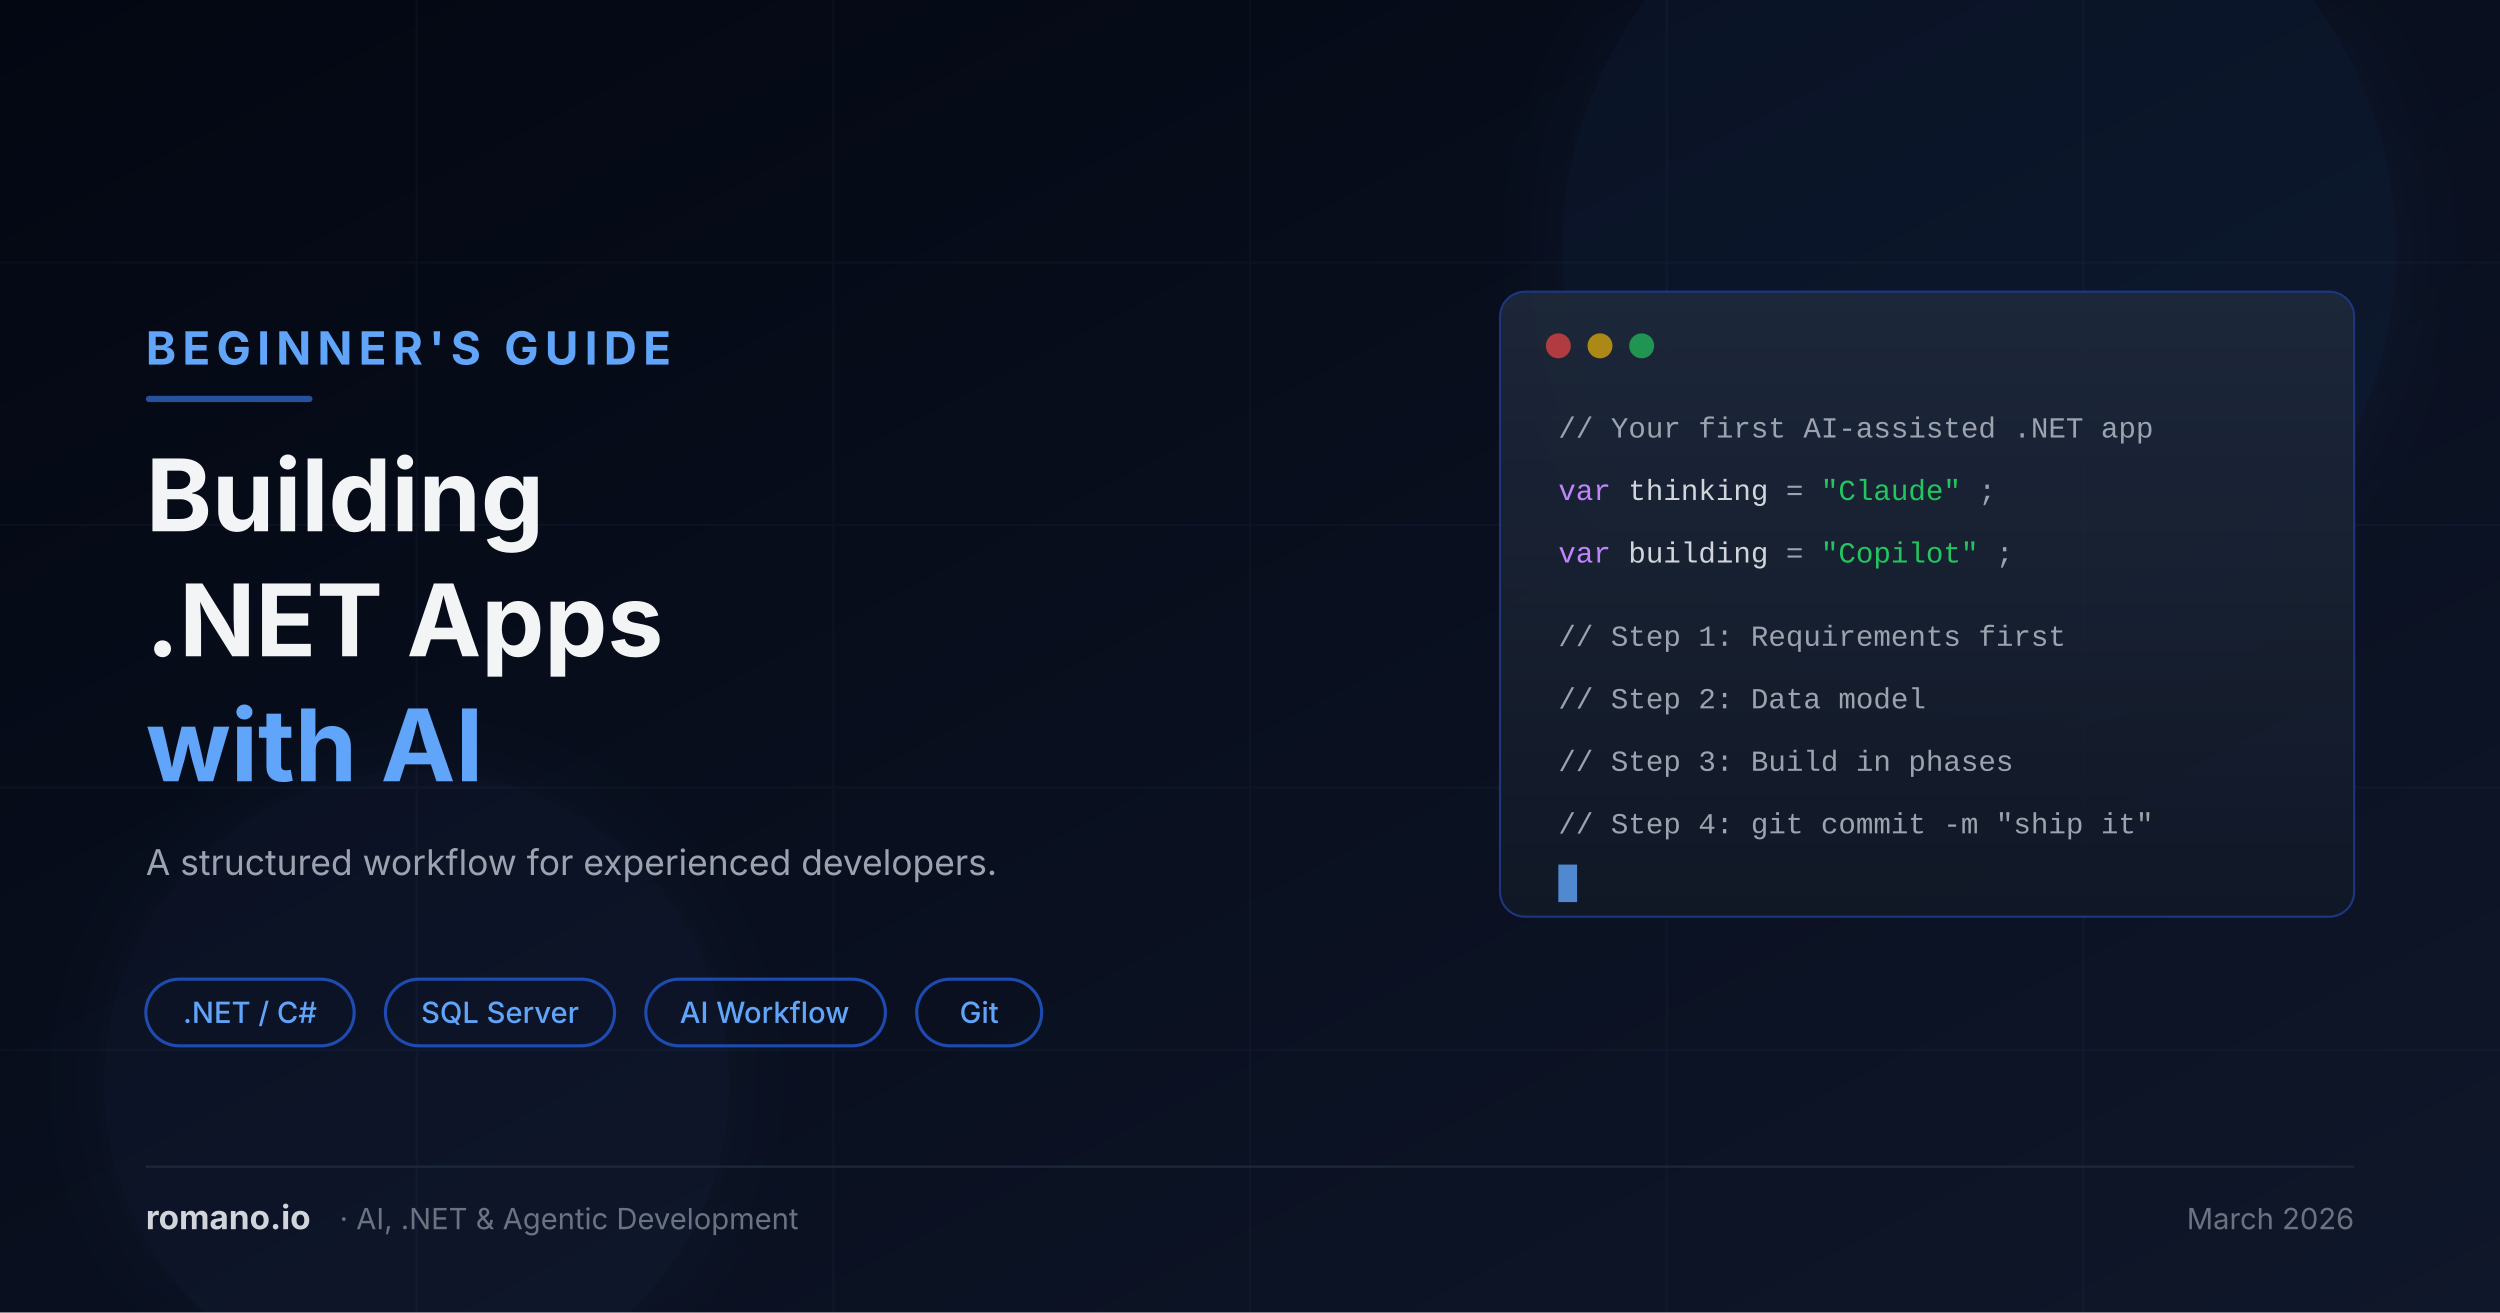
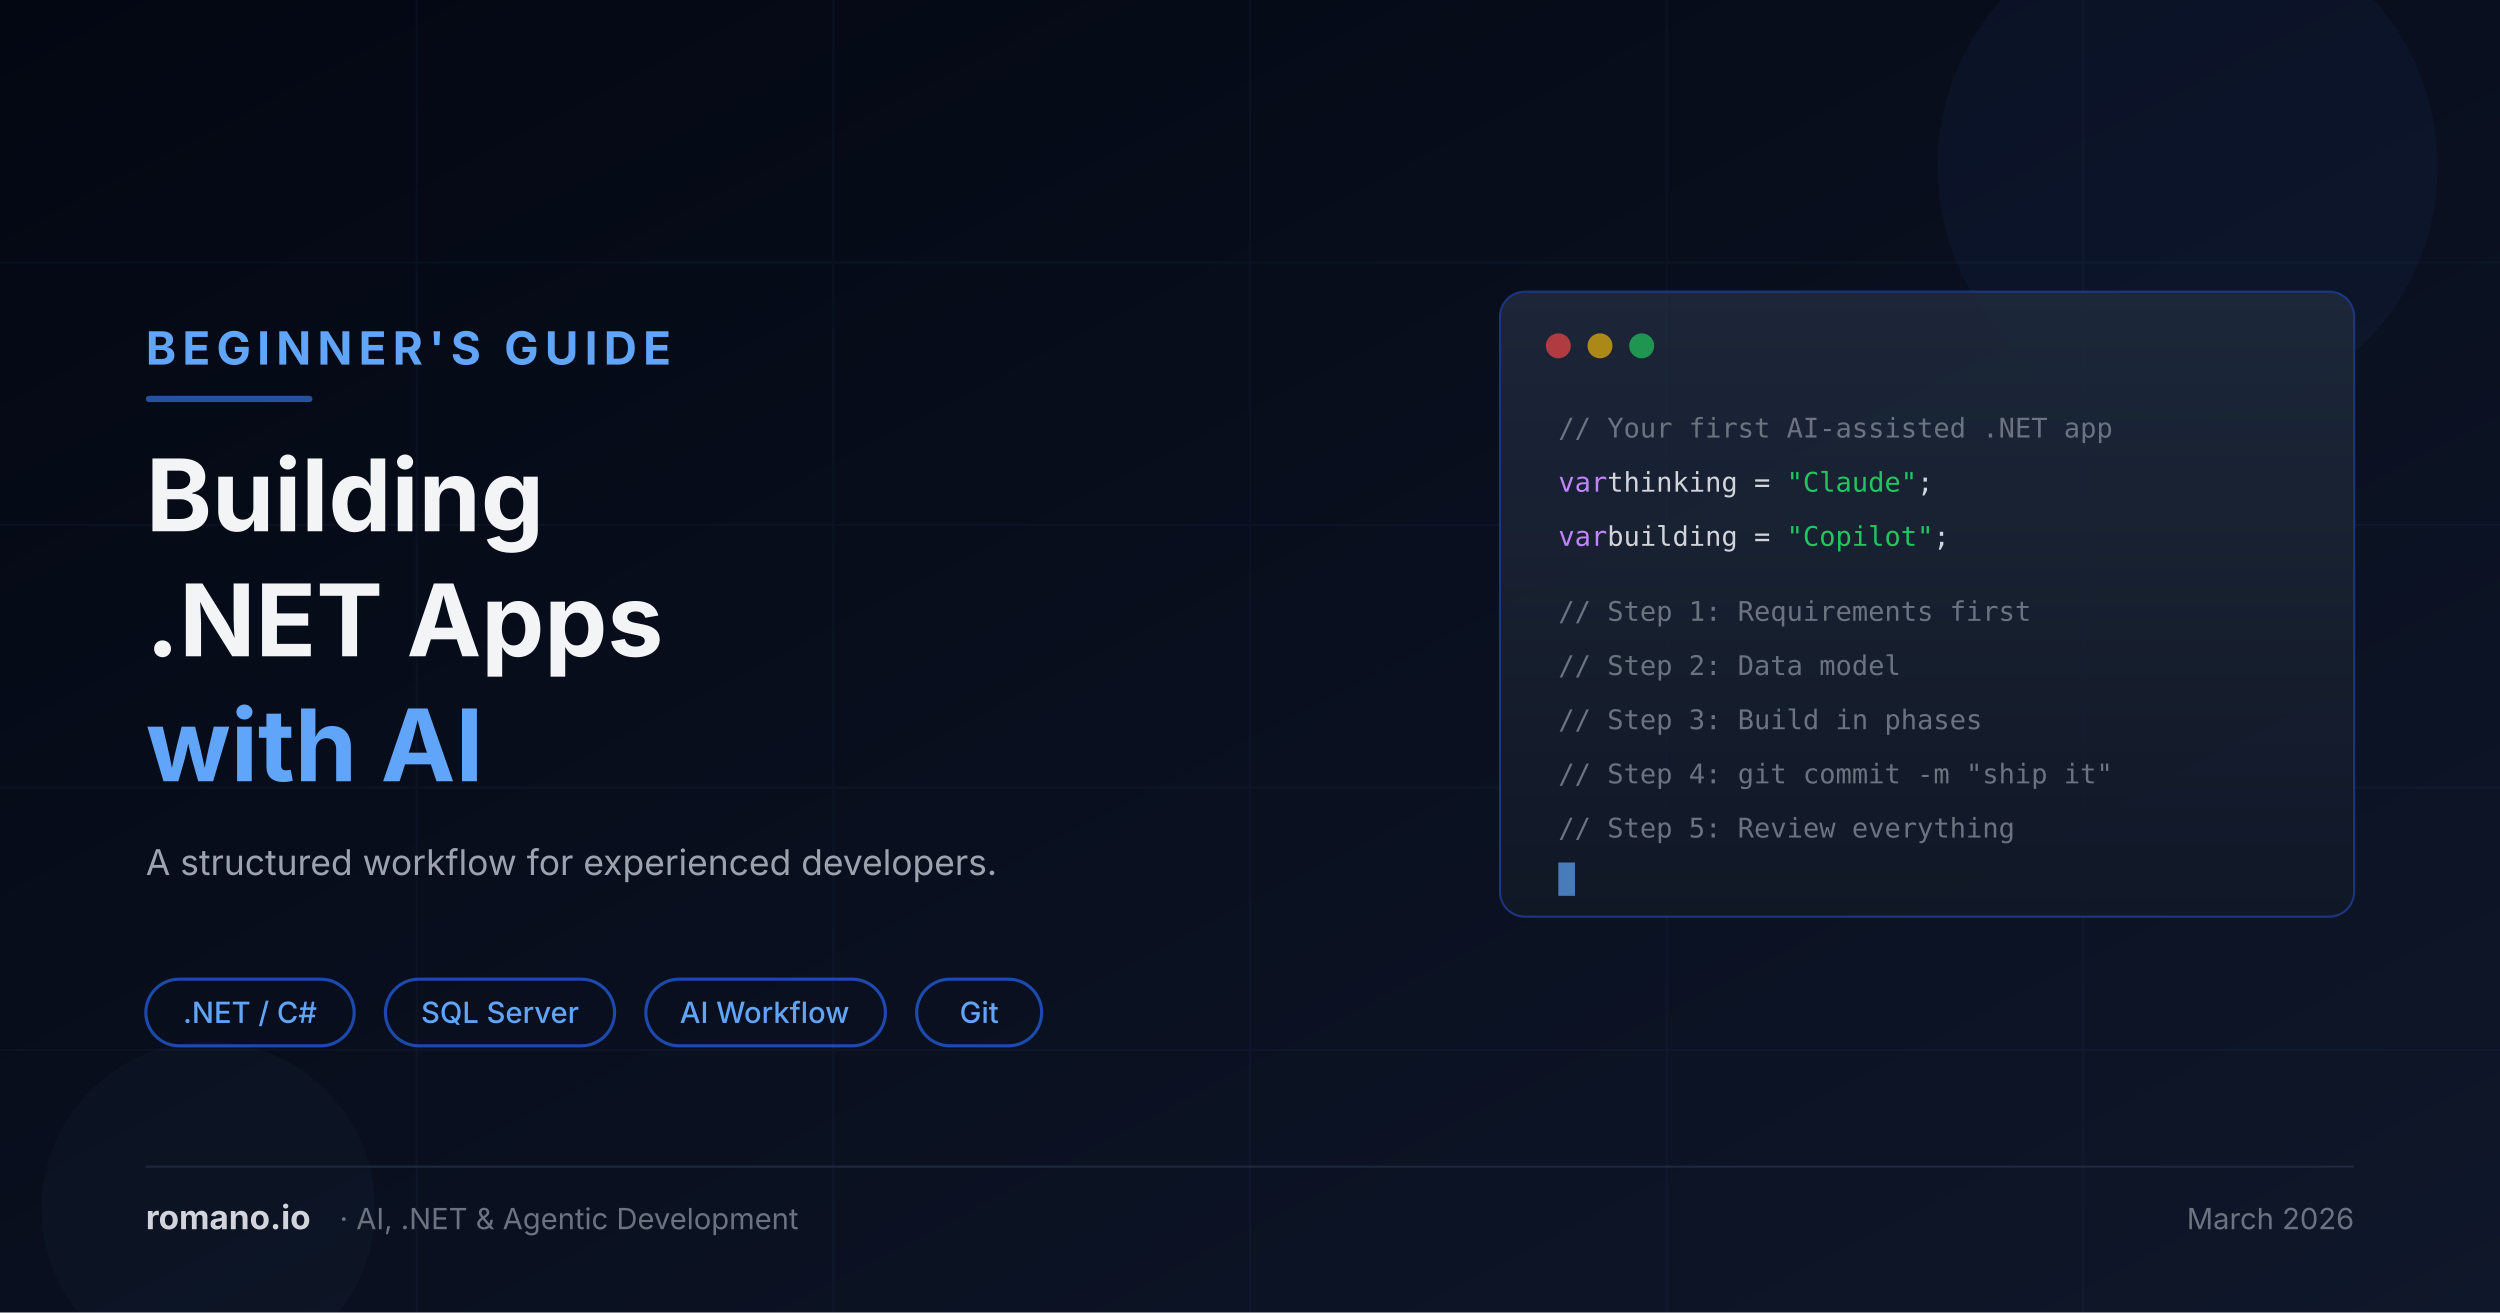
<svg xmlns="http://www.w3.org/2000/svg" width="1200" height="630" viewBox="0 0 1200 630">
  <defs>
    <linearGradient id="bg" x1="0%" y1="0%" x2="100%" y2="100%">
      <stop offset="0%" style="stop-color:#030712" />
      <stop offset="100%" style="stop-color:#0f172a" />
    </linearGradient>
    <linearGradient id="codeBlockBg" x1="0%" y1="0%" x2="0%" y2="100%">
      <stop offset="0%" style="stop-color:#1e293b" />
      <stop offset="100%" style="stop-color:#111827" />
    </linearGradient>
    <linearGradient id="accentGlow" x1="0%" y1="0%" x2="100%" y2="0%">
      <stop offset="0%" style="stop-color:#3b82f6;stop-opacity:0.3" />
      <stop offset="100%" style="stop-color:#3b82f6;stop-opacity:0" />
    </linearGradient>
    <filter id="glow">
-       <feGaussianBlur stdDeviation="20" result="blur" />
+       <feGaussianBlur stdDeviation="3" result="blur" />
      <feMerge>
        <feMergeNode in="blur" />
        <feMergeNode in="SourceGraphic" />
      </feMerge>
    </filter>
  </defs>
  <rect width="1200" height="630" fill="url(#bg)" />
  <g opacity="0.04">
    <line x1="200" y1="0" x2="200" y2="630" stroke="#60a5fa" stroke-width="1" />
    <line x1="400" y1="0" x2="400" y2="630" stroke="#60a5fa" stroke-width="1" />
    <line x1="600" y1="0" x2="600" y2="630" stroke="#60a5fa" stroke-width="1" />
    <line x1="800" y1="0" x2="800" y2="630" stroke="#60a5fa" stroke-width="1" />
    <line x1="1000" y1="0" x2="1000" y2="630" stroke="#60a5fa" stroke-width="1" />
    <line x1="0" y1="126" x2="1200" y2="126" stroke="#60a5fa" stroke-width="1" />
    <line x1="0" y1="252" x2="1200" y2="252" stroke="#60a5fa" stroke-width="1" />
    <line x1="0" y1="378" x2="1200" y2="378" stroke="#60a5fa" stroke-width="1" />
    <line x1="0" y1="504" x2="1200" y2="504" stroke="#60a5fa" stroke-width="1" />
  </g>
-   <circle cx="950" cy="120" r="200" fill="#3b82f6" opacity="0.06" filter="url(#glow)" />
-   <circle cx="200" cy="520" r="150" fill="#60a5fa" opacity="0.04" filter="url(#glow)" />
+   <circle cx="1050" cy="80" r="120" fill="#3b82f6" opacity="0.05" />
+   <circle cx="100" cy="580" r="80" fill="#60a5fa" opacity="0.03" />
  <rect x="720" y="140" width="410" height="300" rx="12" fill="url(#codeBlockBg)" stroke="#1e3a8a" stroke-width="1" opacity="0.9" />
  <circle cx="748" cy="166" r="6" fill="#ef4444" opacity="0.7" />
  <circle cx="768" cy="166" r="6" fill="#eab308" opacity="0.7" />
  <circle cx="788" cy="166" r="6" fill="#22c55e" opacity="0.7" />
-   <text x="748" y="210" font-family="'Fira Code', 'Courier New', monospace" font-size="14" fill="#9ca3af">// Your first AI-assisted .NET app</text>
-   <text x="748" y="240" font-family="'Fira Code', 'Courier New', monospace" font-size="14">
-     <tspan fill="#c084fc">var</tspan>
-     <tspan fill="#d1d5db"> thinking </tspan>
-     <tspan fill="#9ca3af">=</tspan>
-     <tspan fill="#22c55e"> "Claude"</tspan>
-     <tspan fill="#9ca3af">;</tspan>
-   </text>
-   <text x="748" y="270" font-family="'Fira Code', 'Courier New', monospace" font-size="14">
-     <tspan fill="#c084fc">var</tspan>
-     <tspan fill="#d1d5db"> building </tspan>
-     <tspan fill="#9ca3af">=</tspan>
-     <tspan fill="#22c55e"> "Copilot"</tspan>
-     <tspan fill="#9ca3af">;</tspan>
-   </text>
-   <text x="748" y="310" font-family="'Fira Code', 'Courier New', monospace" font-size="14" fill="#9ca3af">// Step 1: Requirements first</text>
-   <text x="748" y="340" font-family="'Fira Code', 'Courier New', monospace" font-size="14" fill="#9ca3af">// Step 2: Data model</text>
-   <text x="748" y="370" font-family="'Fira Code', 'Courier New', monospace" font-size="14" fill="#9ca3af">// Step 3: Build in phases</text>
-   <text x="748" y="400" font-family="'Fira Code', 'Courier New', monospace" font-size="14" fill="#9ca3af">// Step 4: git commit -m "ship it"</text>
-   <rect x="748" y="415" width="9" height="18" fill="#60a5fa" opacity="0.8">
-     <animate attributeName="opacity" values="0.8;0.2;0.8" dur="1.5s" repeatCount="indefinite" />
-   </rect>
+   <text x="748" y="210" font-family="monospace" font-size="13" fill="#6b7280">// Your first AI-assisted .NET app</text>
+   <text x="748" y="236" font-family="monospace" font-size="13" fill="#d1d5db">
+     <tspan fill="#c084fc">var </tspan>thinking = <tspan fill="#22c55e">"Claude"</tspan>;</text>
+   <text x="748" y="262" font-family="monospace" font-size="13" fill="#d1d5db">
+     <tspan fill="#c084fc">var </tspan>building = <tspan fill="#22c55e">"Copilot"</tspan>;</text>
+   <text x="748" y="298" font-family="monospace" font-size="13" fill="#6b7280">// Step 1: Requirements first</text>
+   <text x="748" y="324" font-family="monospace" font-size="13" fill="#6b7280">// Step 2: Data model</text>
+   <text x="748" y="350" font-family="monospace" font-size="13" fill="#6b7280">// Step 3: Build in phases</text>
+   <text x="748" y="376" font-family="monospace" font-size="13" fill="#6b7280">// Step 4: git commit -m "ship it"</text>
+   <text x="748" y="402" font-family="monospace" font-size="13" fill="#6b7280">// Step 5: Review everything</text>
+   <rect x="748" y="414" width="8" height="16" fill="#60a5fa" opacity="0.7" />
  <text x="70" y="175" font-family="'Inter', system-ui, sans-serif" font-weight="700" font-size="22" fill="#60a5fa" letter-spacing="3">BEGINNER'S GUIDE</text>
  <rect x="70" y="190" width="80" height="3" rx="1.5" fill="#3b82f6" opacity="0.6" />
  <text x="70" y="255" font-family="'Inter', system-ui, sans-serif" font-weight="700" font-size="48" fill="#f3f4f6">Building</text>
  <text x="70" y="315" font-family="'Inter', system-ui, sans-serif" font-weight="700" font-size="48" fill="#f3f4f6">.NET Apps</text>
  <text x="70" y="375" font-family="'Inter', system-ui, sans-serif" font-weight="700" font-size="48" fill="#60a5fa">with AI</text>
  <text x="70" y="420" font-family="'Inter', system-ui, sans-serif" font-weight="400" font-size="17" fill="#9ca3af">A structured workflow for experienced developers.</text>
  <g>
    <rect x="70" y="470" width="100" height="32" rx="16" fill="none" stroke="#2563eb" stroke-width="1.5" opacity="0.7" />
    <text x="120" y="491" font-family="'Inter', system-ui, sans-serif" font-weight="500" font-size="14" fill="#60a5fa" text-anchor="middle">.NET / C#</text>
    <rect x="185" y="470" width="110" height="32" rx="16" fill="none" stroke="#2563eb" stroke-width="1.5" opacity="0.7" />
    <text x="240" y="491" font-family="'Inter', system-ui, sans-serif" font-weight="500" font-size="14" fill="#60a5fa" text-anchor="middle">SQL Server</text>
    <rect x="310" y="470" width="115" height="32" rx="16" fill="none" stroke="#2563eb" stroke-width="1.5" opacity="0.7" />
    <text x="367" y="491" font-family="'Inter', system-ui, sans-serif" font-weight="500" font-size="14" fill="#60a5fa" text-anchor="middle">AI Workflow</text>
    <rect x="440" y="470" width="60" height="32" rx="16" fill="none" stroke="#2563eb" stroke-width="1.5" opacity="0.7" />
    <text x="470" y="491" font-family="'Inter', system-ui, sans-serif" font-weight="500" font-size="14" fill="#60a5fa" text-anchor="middle">Git</text>
  </g>
  <line x1="70" y1="560" x2="1130" y2="560" stroke="#1e293b" stroke-width="1" />
  <text x="70" y="590" font-family="'Inter', system-ui, sans-serif" font-weight="700" font-size="16" fill="#d1d5db">romano.io</text>
  <text x="163" y="590" font-family="'Inter', system-ui, sans-serif" font-weight="400" font-size="14" fill="#6b7280">  ·  AI, .NET &amp; Agentic Development</text>
  <text x="1130" y="590" font-family="'Inter', system-ui, sans-serif" font-weight="400" font-size="14" fill="#6b7280" text-anchor="end">March 2026</text>
</svg>
